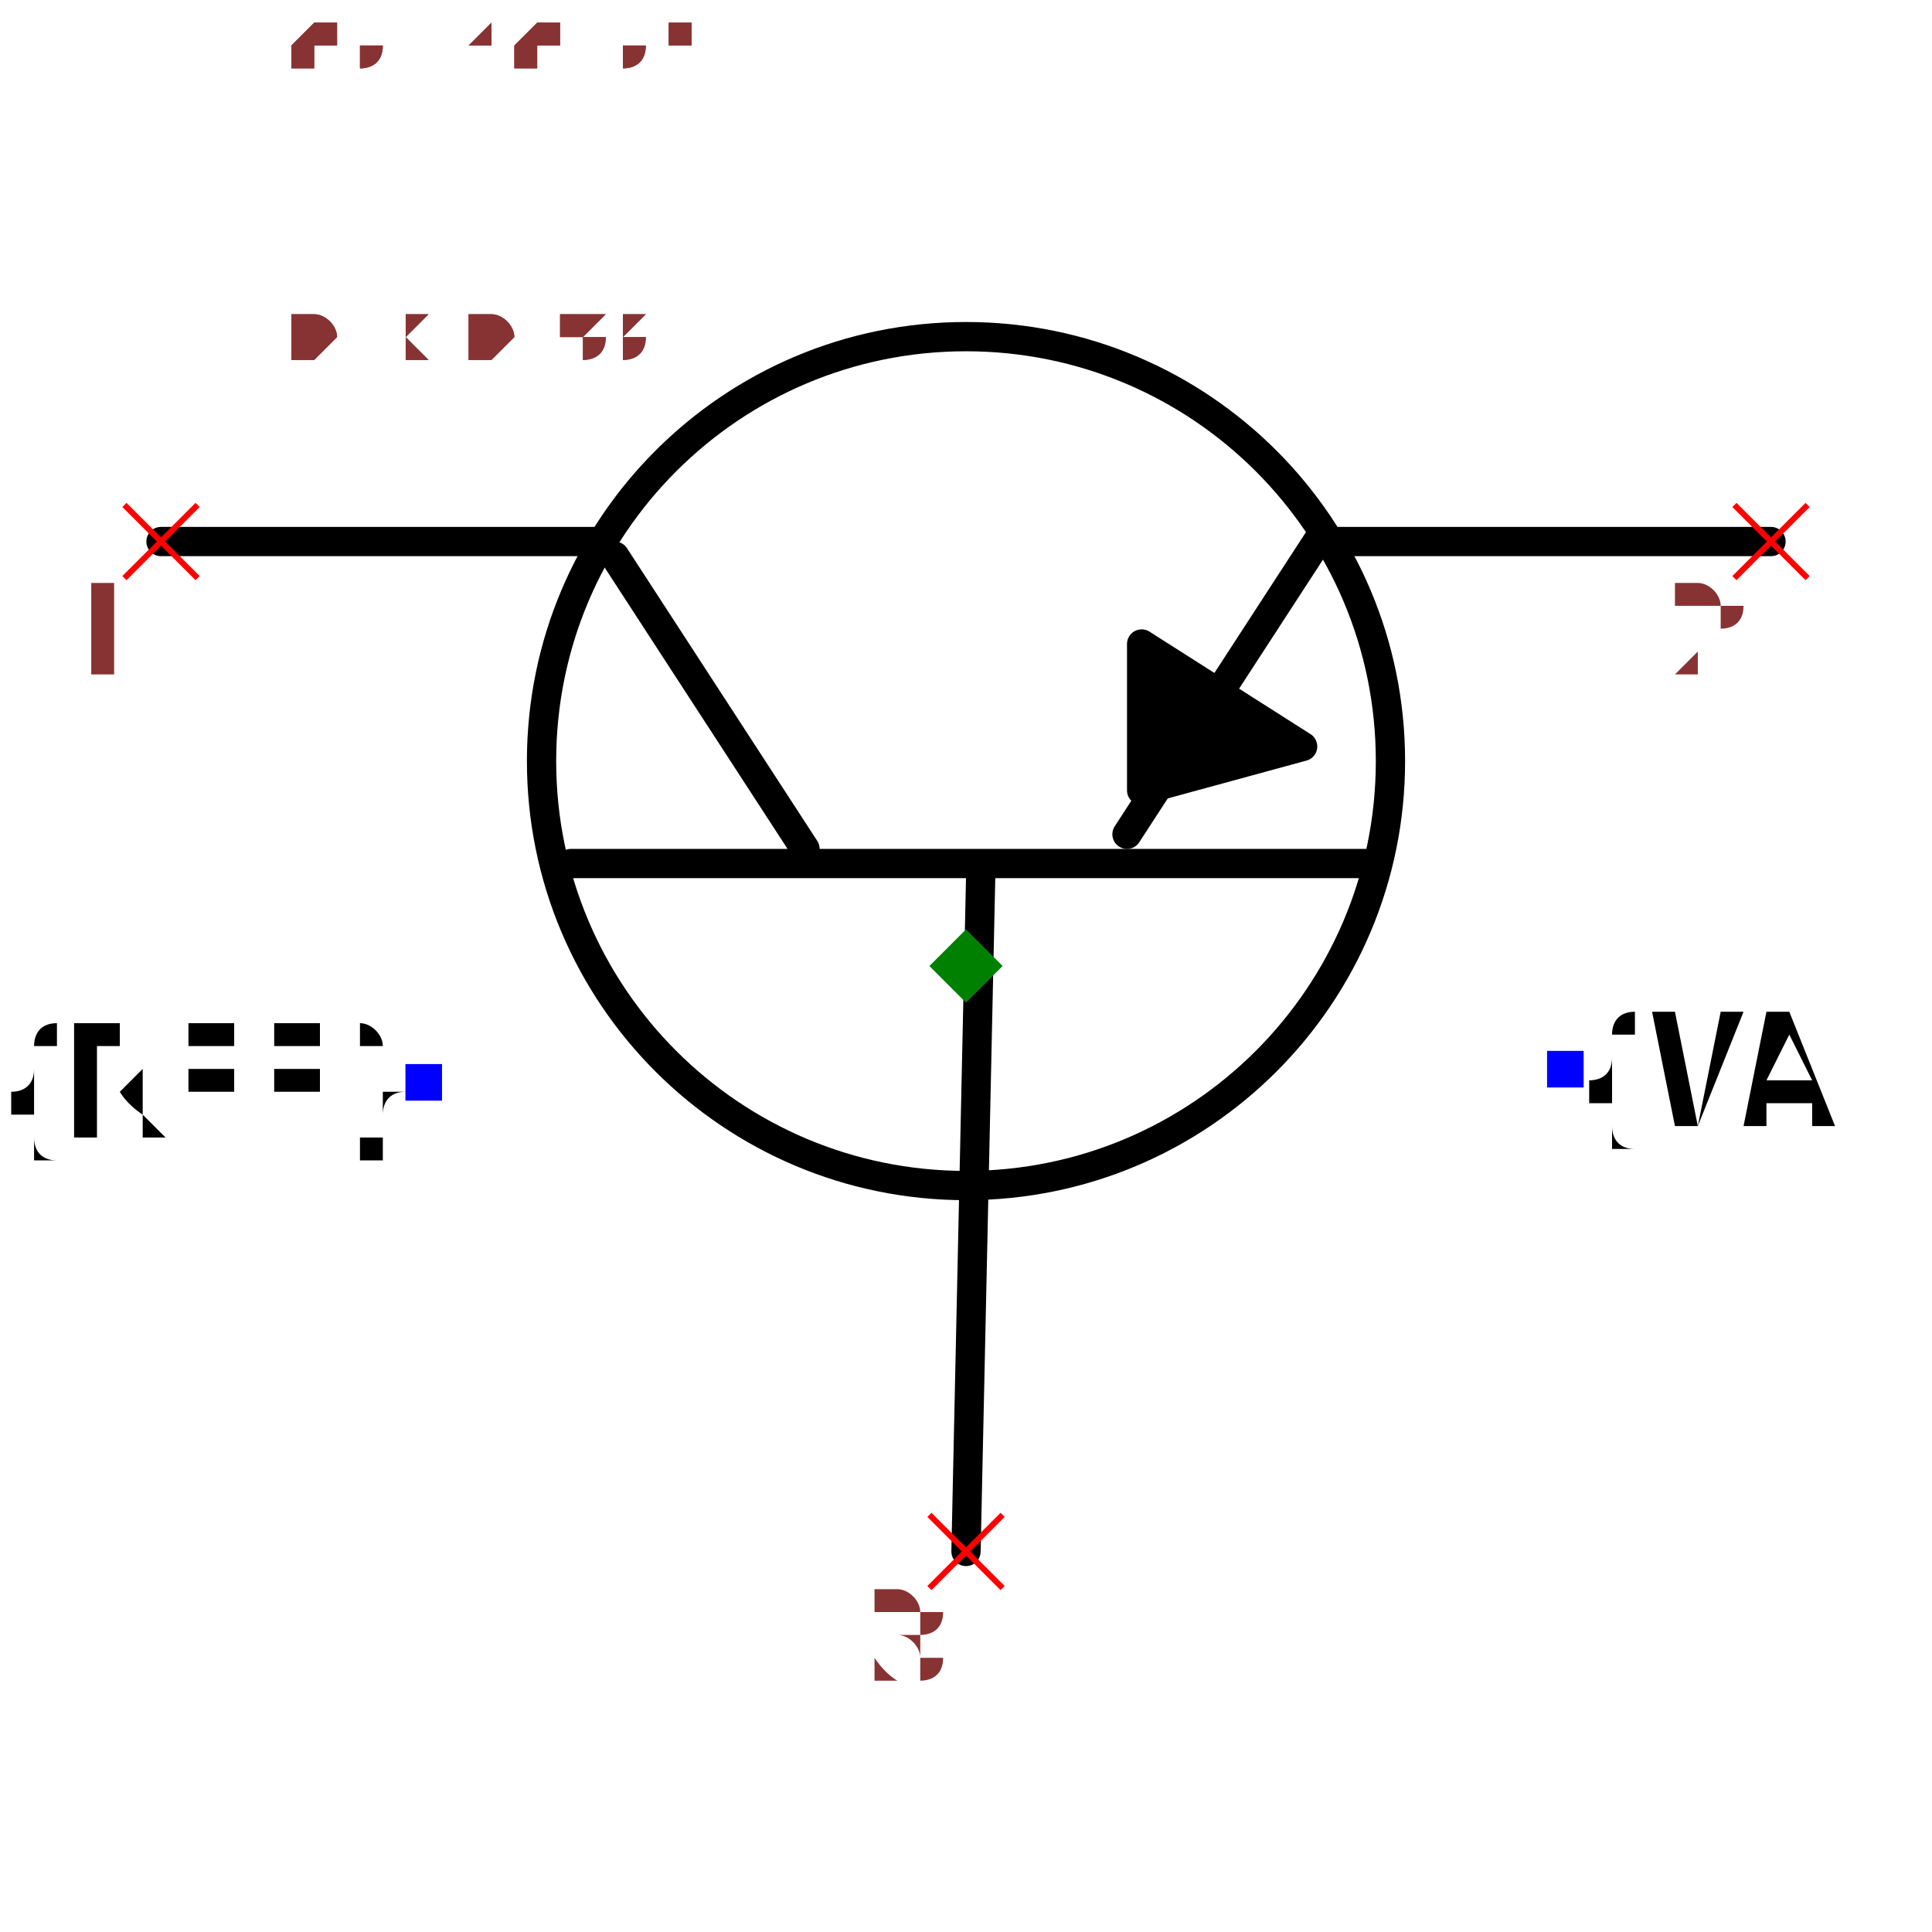
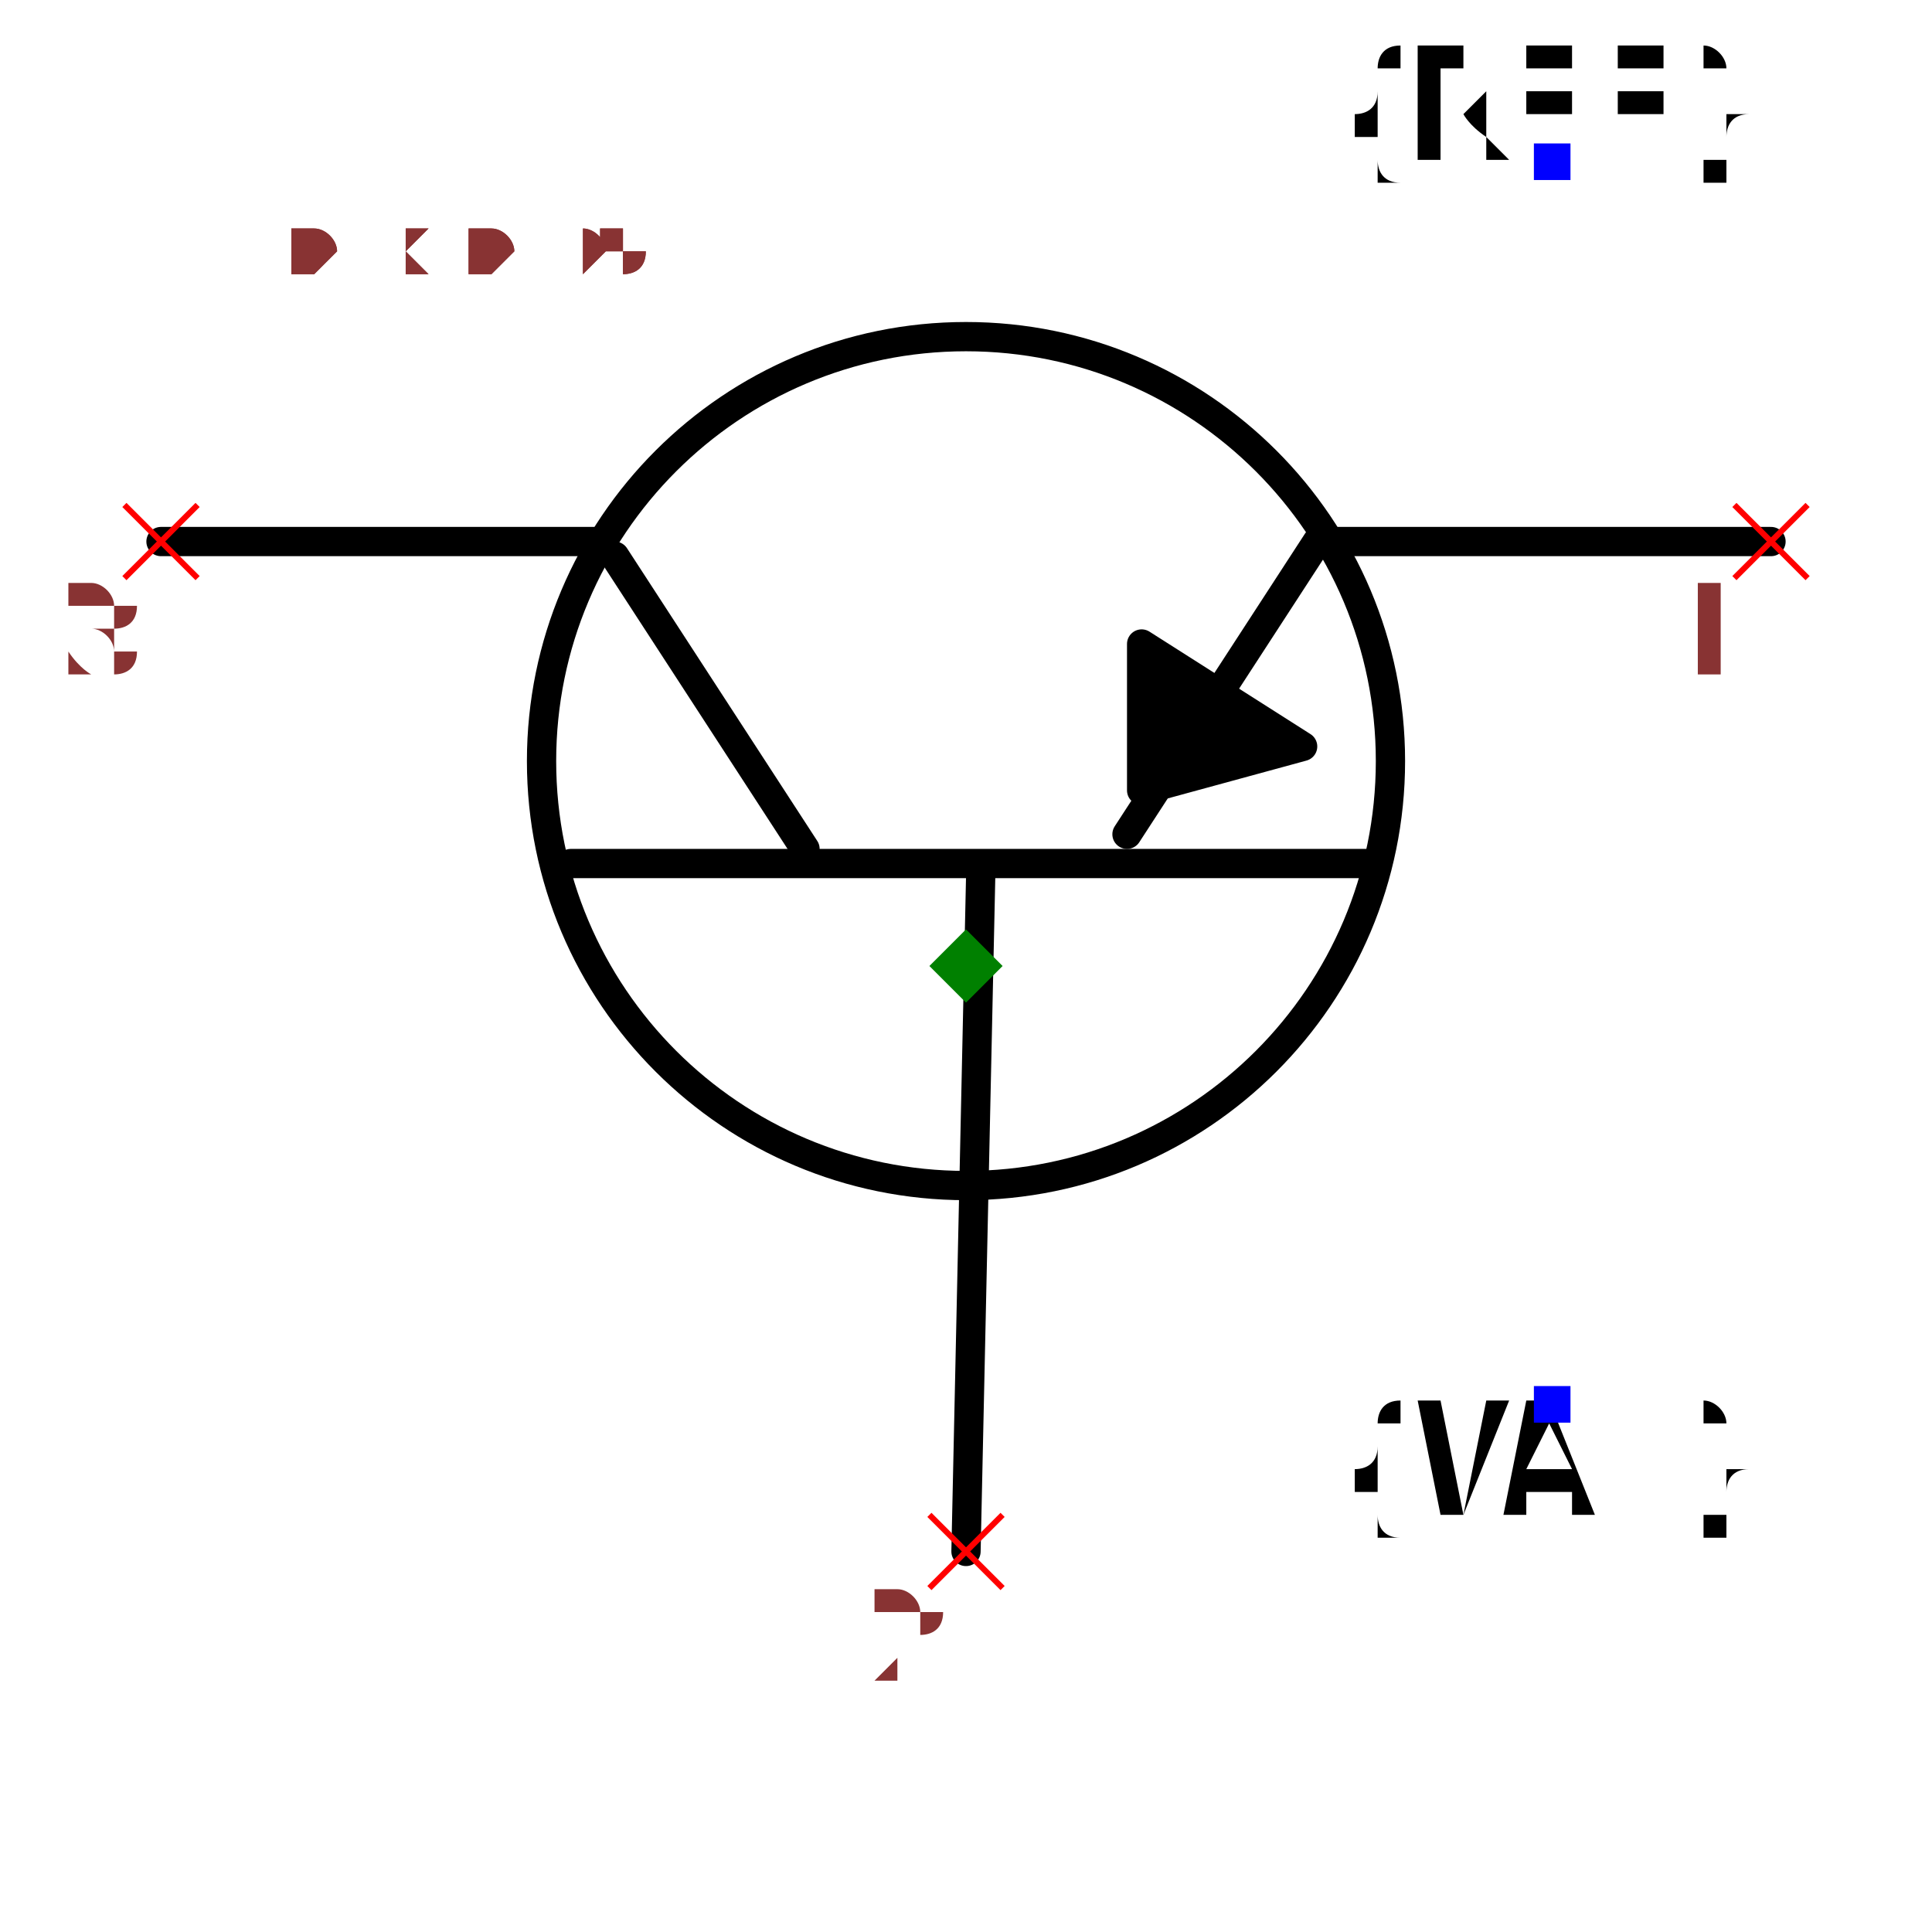
- <svg xmlns="http://www.w3.org/2000/svg" width="150" height="150" viewBox="-0.66 -0.498 1.32 0.996">
+ <svg xmlns="http://www.w3.org/2000/svg" width="150" height="150" viewBox="-0.66 -0.57 1.32 1.14">
  <path d="M-2.4492935982947065e-17,0.4 L0.01,-0.06" fill="none" stroke="black" stroke-width="0.02" stroke-linecap="round" stroke-linejoin="round" />
  <path d="M-0.27,-0.07 L0.28,-0.07" fill="none" stroke="black" stroke-width="0.02" stroke-linecap="round" stroke-linejoin="round" />
  <path d="M-0.24,-0.28 L-0.11,-0.08" fill="none" stroke="black" stroke-width="0.02" stroke-linecap="round" stroke-linejoin="round" />
  <path d="M0.24,-0.29 L0.11,-0.09" fill="none" stroke="black" stroke-width="0.02" stroke-linecap="round" stroke-linejoin="round" />
  <path d="M-0.25,-0.29 L-0.55,-0.29" fill="none" stroke="black" stroke-width="0.02" stroke-linecap="round" stroke-linejoin="round" />
  <path d="M0.55,-0.29 L0.25,-0.29" fill="none" stroke="black" stroke-width="0.02" stroke-linecap="round" stroke-linejoin="round" />
  <path d="M0.23,-0.15 L0.12,-0.22 L0.12,-0.12 L0.23,-0.15" fill="black" stroke="black" stroke-width="0.02" stroke-linecap="round" stroke-linejoin="round" />
-   <text x="-0.37" y="0.08" dx="0" dy="0.038" text-anchor="end" style="font: 0.1px monospace; fill: black">{REF}</text>
-   <rect x="-0.383" y="0.067" width="0.025" height="0.025" fill="blue" />
-   <text x="0.41" y="0.07" dx="0" dy="0.038" text-anchor="start" style="font: 0.1px monospace; fill: black">{VAL}</text>
-   <rect x="0.397" y="0.058" width="0.025" height="0.025" fill="blue" />
  <circle cx="8.572527594031473e-18" cy="-0.14" r="0.29" fill="none" stroke="black" stroke-width="0.02" />
+   <text x="0.4" y="-0.55" dx="0" dy="0" text-anchor="middle" style="font: 0.1px monospace; fill: black">{REF}</text>
+   <rect x="0.388" y="-0.562" width="0.025" height="0.025" fill="blue" />
+   <text x="0.4" y="0.3" dx="0" dy="0.075" text-anchor="middle" style="font: 0.1px monospace; fill: black">{VAL}</text>
+   <rect x="0.388" y="0.287" width="0.025" height="0.025" fill="blue" />
  <line x1="-0.575" y1="-0.315" x2="-0.525" y2="-0.265" stroke="red" stroke-width="0.004" />
  <line x1="-0.575" y1="-0.265" x2="-0.525" y2="-0.315" stroke="red" stroke-width="0.004" />
-   <text x="-0.59" y="-0.2" text-anchor="middle" style="font: 0.08px monospace; fill: #833;">1</text>
+   <text x="-0.59" y="-0.2" text-anchor="middle" style="font: 0.08px monospace; fill: #833;">3</text>
  <line x1="0.525" y1="-0.315" x2="0.575" y2="-0.265" stroke="red" stroke-width="0.004" />
  <line x1="0.525" y1="-0.265" x2="0.575" y2="-0.315" stroke="red" stroke-width="0.004" />
-   <text x="0.51" y="-0.2" text-anchor="middle" style="font: 0.08px monospace; fill: #833;">2</text>
+   <text x="0.51" y="-0.2" text-anchor="middle" style="font: 0.08px monospace; fill: #833;">1</text>
  <line x1="-0.025" y1="0.375" x2="0.025" y2="0.425" stroke="red" stroke-width="0.004" />
  <line x1="-0.025" y1="0.425" x2="0.025" y2="0.375" stroke="red" stroke-width="0.004" />
-   <text x="-0.04" y="0.49" text-anchor="middle" style="font: 0.08px monospace; fill: #833;">3</text>
+   <text x="-0.04" y="0.49" text-anchor="middle" style="font: 0.08px monospace; fill: #833;">2</text>
  <path d="M 0 -0.025 L 0.025 0 L 0 0.025 L -0.025 0 Z" fill="green" />
-   <text x="-0.55" y="-0.415" style="font: 0.05px monospace; fill: #833;">1.10 x 0.83</text>
-   <text x="-0.55" y="-0.465" dy="-0.15" style="font: 0.05px monospace; fill: #833;">1 [collector]</text>
-   <text x="-0.55" y="-0.515" dy="-0.15" style="font: 0.05px monospace; fill: #833;">2 [emitter]</text>
-   <text x="-0.55" y="-0.565" dy="-0.15" style="font: 0.05px monospace; fill: #833;">3 [base]</text>
-   <text x="-0.55" y="-0.415" style="font: 0.05px monospace; fill: #833;">1.10 x 0.83</text>
-   <text x="-0.55" y="-0.465" dy="-0.15" style="font: 0.05px monospace; fill: #833;">1 [collector]</text>
-   <text x="-0.55" y="-0.515" dy="-0.15" style="font: 0.05px monospace; fill: #833;">2 [emitter]</text>
-   <text x="-0.55" y="-0.565" dy="-0.15" style="font: 0.05px monospace; fill: #833;">3 [base]</text>
+   <text x="-0.55" y="-0.475" style="font: 0.05px monospace; fill: #833;">1.10 x 0.95</text>
+   <text x="-0.55" y="-0.525" dy="-0.15" style="font: 0.05px monospace; fill: #833;">3 [collector]</text>
+   <text x="-0.55" y="-0.575" dy="-0.15" style="font: 0.05px monospace; fill: #833;">1 [emitter]</text>
+   <text x="-0.55" y="-0.625" dy="-0.15" style="font: 0.05px monospace; fill: #833;">2 [base]</text>
+   <text x="-0.55" y="-0.475" style="font: 0.05px monospace; fill: #833;">1.10 x 0.95</text>
+   <text x="-0.55" y="-0.525" dy="-0.15" style="font: 0.05px monospace; fill: #833;">3 [collector]</text>
+   <text x="-0.55" y="-0.575" dy="-0.15" style="font: 0.05px monospace; fill: #833;">1 [emitter]</text>
+   <text x="-0.55" y="-0.625" dy="-0.15" style="font: 0.05px monospace; fill: #833;">2 [base]</text>
</svg>
